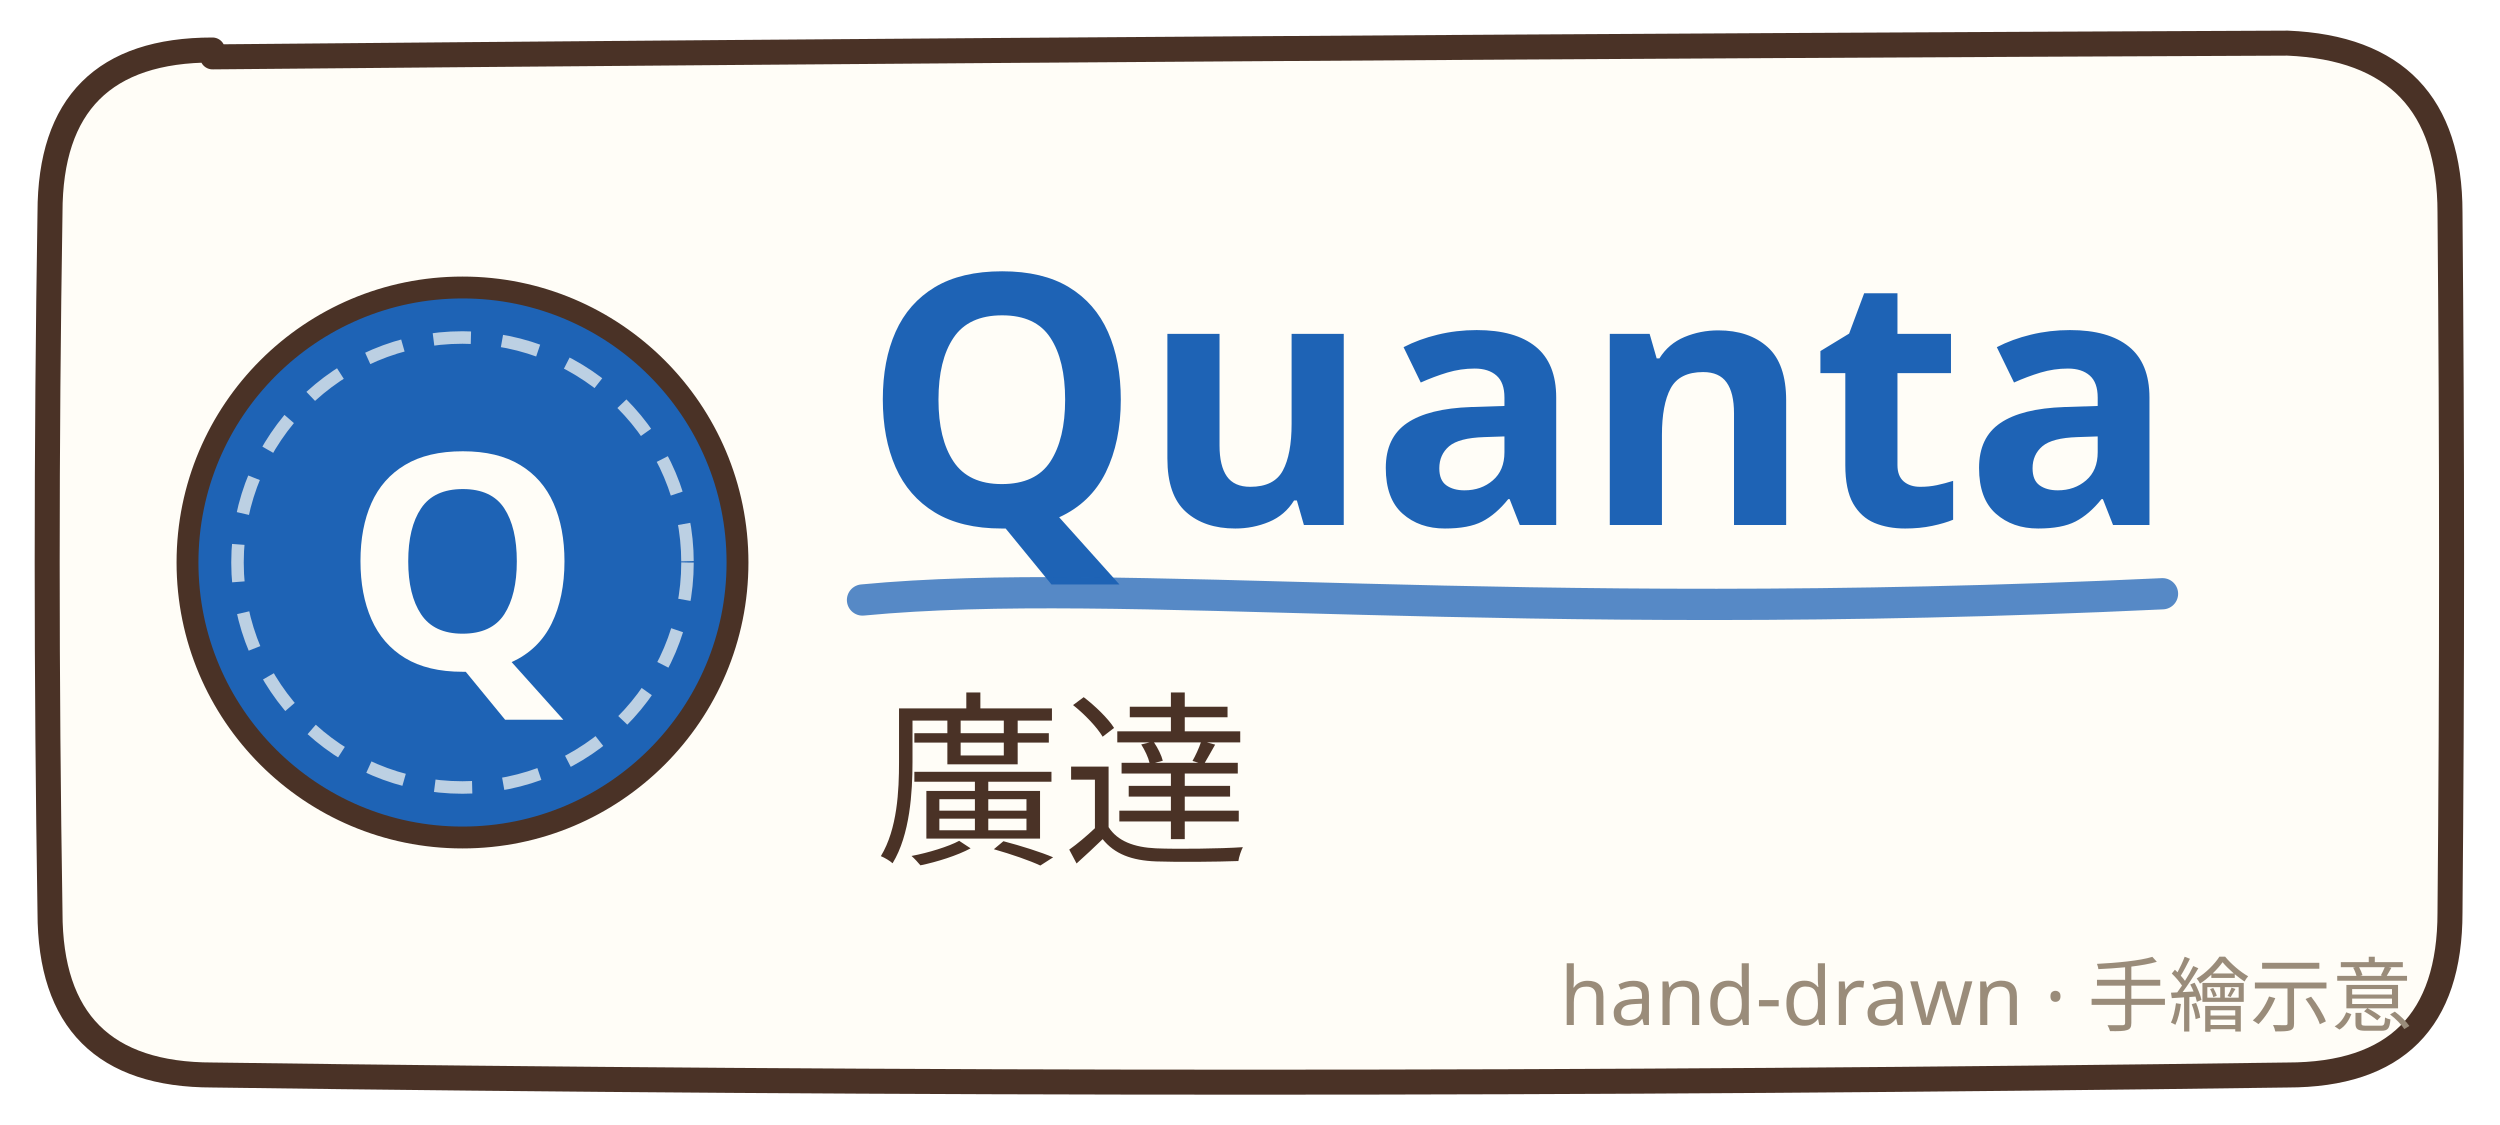
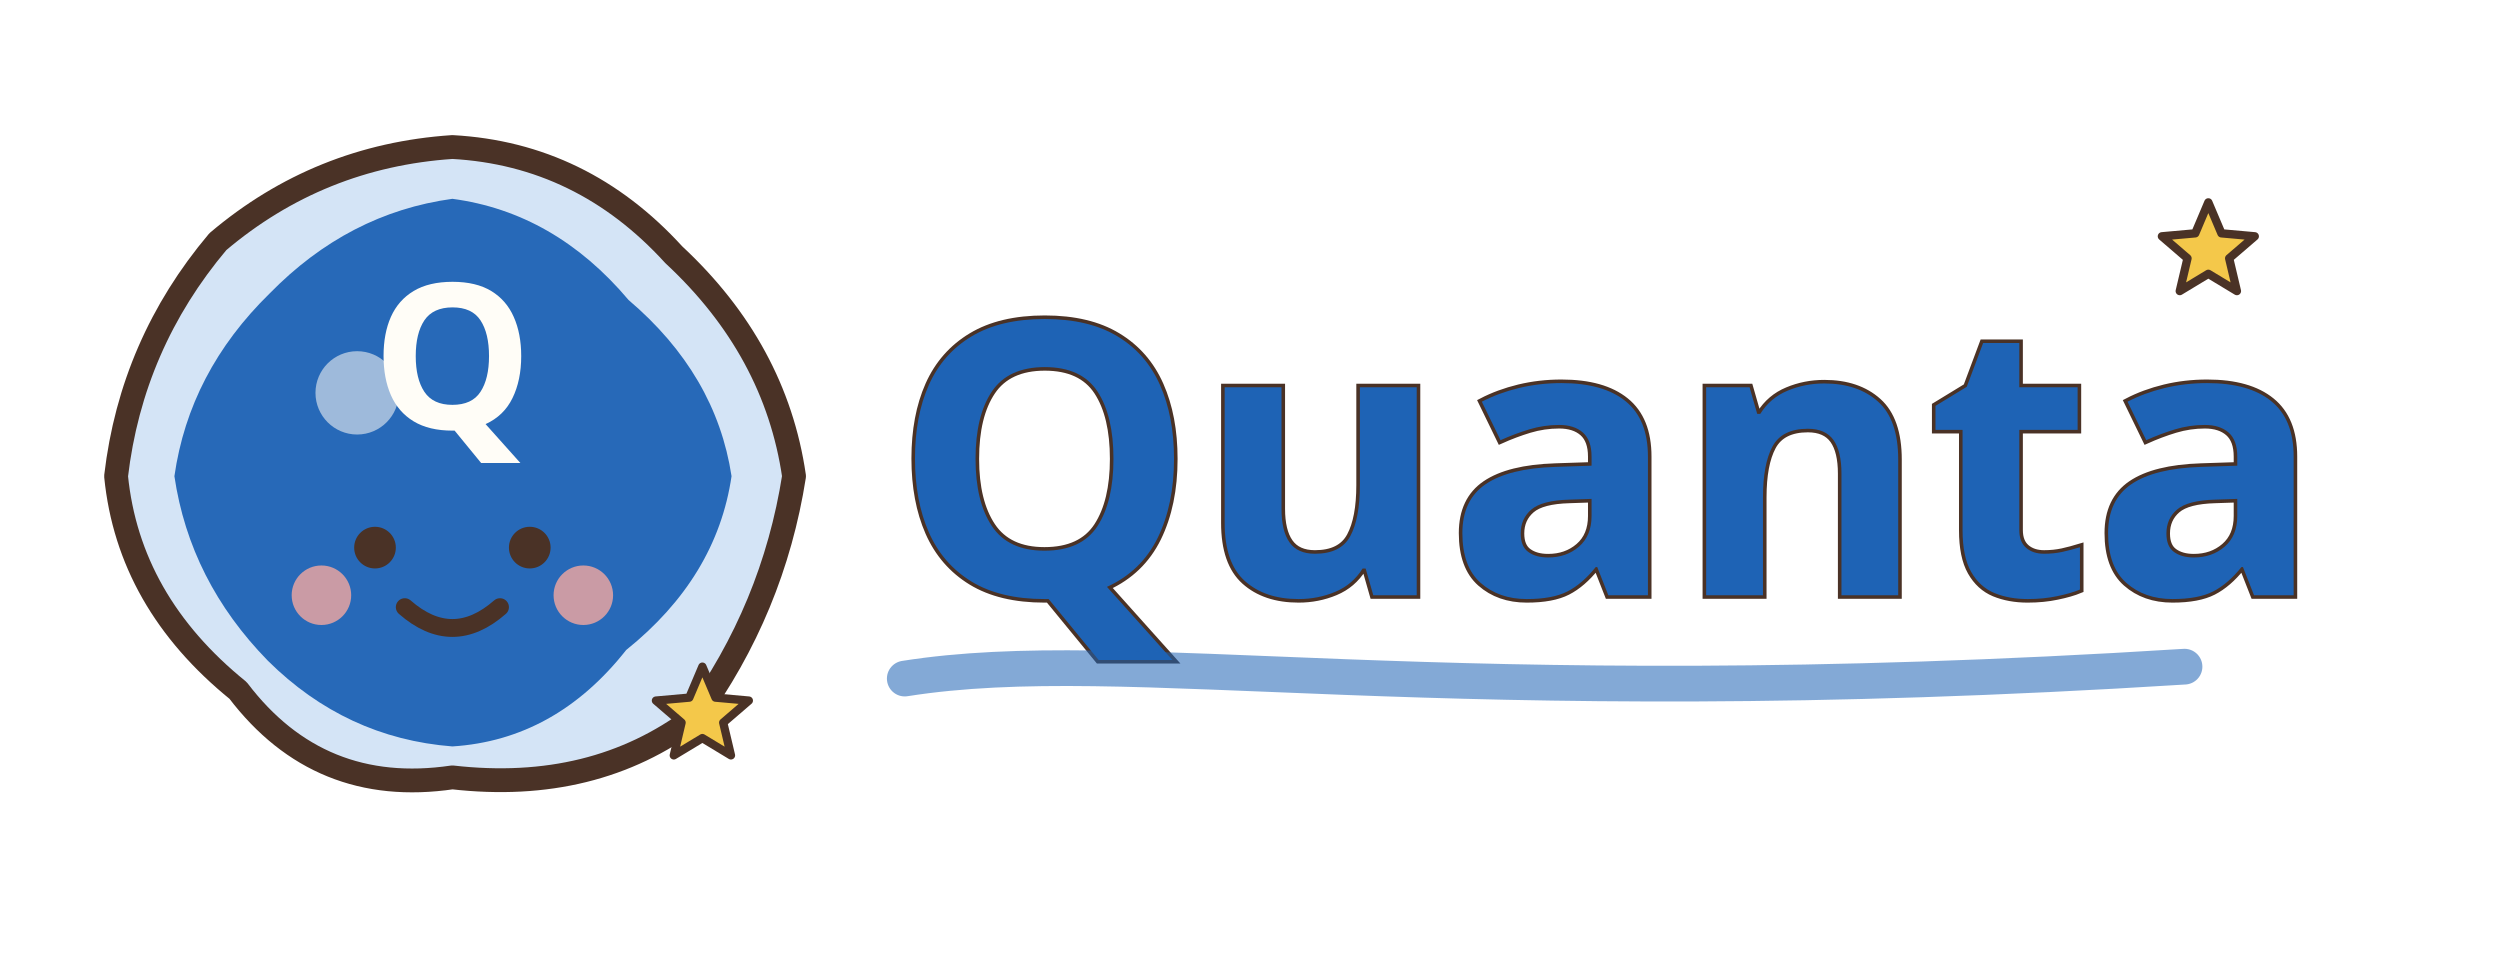
- <svg xmlns="http://www.w3.org/2000/svg" viewBox="0 0 400 180" width="400" height="180">
-   <path d="M34.0 9.1 Q200.0 7.6 366.0 6.9 Q392.0 8.0 392.0 34.0 Q392.5 90.0 392.0 146.0 Q392.0 172.0 366.0 172.0 Q200.0 174.3 34.0 172.0 Q8.0 172.0 8.0 146.0 Q7.1 90.0 8.0 34.0 Q8.0 8.0 34.0 8.0 Z" fill="#FFFDF7" stroke="#4A3226" stroke-width="4" stroke-linejoin="round" />
-   <circle cx="74" cy="90" r="44" fill="#1E63B5" stroke="#4A3226" stroke-width="3.5" />
-   <circle cx="74" cy="90" r="36" fill="none" stroke="#FFFDF7" stroke-width="2" stroke-dasharray="6 5" opacity=".7" />
-   <text x="74" y="107" text-anchor="middle" font-family="'Comic Sans MS','Segoe Print','Chalkboard SE','Caveat',sans-serif" font-weight="700" font-size="48" fill="#FFFDF7">Q</text>
-   <text x="138" y="84" font-family="'Comic Sans MS','Segoe Print','Chalkboard SE','Caveat',sans-serif" font-weight="700" font-size="56" fill="#1E63B5" textLength="208" lengthAdjust="spacingAndGlyphs">Quanta</text>
-   <path d="M138 96 C 180 92, 240 100, 346 95" fill="none" stroke="#1E63B5" stroke-width="5" stroke-linecap="round" opacity=".75" />
-   <text x="140" y="136" font-family="'DFKai-SB','標楷體','HanziPen TC','Hannotate TC','芫荽','Iansui','LXGW WenKai TC',sans-serif" font-size="30" fill="#4A3226">廣達</text>
-   <text x="386" y="164" text-anchor="end" font-family="'Comic Sans MS','Segoe Print',sans-serif" font-size="13" fill="#9A8C7A">hand-drawn · 手繪示意</text>
+ <svg xmlns="http://www.w3.org/2000/svg" viewBox="0 0 420 160" width="420" height="160">
+   <path d="M133.4 80.0 Q129.9 102.3 116.6 120.6 Q99.7 133.3 76.0 130.6 Q53.6 133.9 40.0 116.0 Q21.6 101.1 19.5 80.0 Q22.1 57.8 36.6 40.6 Q53.6 26.2 76.0 24.7 Q97.8 25.9 113.2 42.8 Q130.3 58.7 133.4 80.0 Z" fill="#D4E4F6" stroke="#4A3226" stroke-width="4" stroke-linejoin="round" />
+   <path d="M122.9 80.0 Q120.4 97.0 105.2 109.2 Q93.3 124.3 76.0 125.4 Q58.1 124.0 45.0 111.0 Q31.9 97.6 29.3 80.0 Q31.8 62.5 45.3 49.3 Q58.5 35.8 76.0 33.4 Q93.2 35.7 105.6 50.4 Q120.3 62.9 122.9 80.0 Z" fill="#1E63B5" stroke="none" opacity=".95" />
+   <circle cx="60" cy="66" r="7" fill="#FFFDF7" opacity=".55" />
+   <circle cx="63" cy="92" r="3.5" fill="#4A3226" />
+   <circle cx="89" cy="92" r="3.5" fill="#4A3226" />
+   <path d="M68 102 q8 7 16 0" fill="none" stroke="#4A3226" stroke-width="3" stroke-linecap="round" />
+   <circle cx="54" cy="100" r="5" fill="#F2A7A0" opacity=".8" />
+   <circle cx="98" cy="100" r="5" fill="#F2A7A0" opacity=".8" />
+   <text x="76" y="72" text-anchor="middle" font-family="'Comic Sans MS','Segoe Print','Chalkboard SE','Caveat',sans-serif" font-weight="700" font-size="34" fill="#FFFDF7">Q</text>
+   <text x="150" y="100" font-family="'Comic Sans MS','Segoe Print','Chalkboard SE','Caveat',sans-serif" font-weight="700" font-size="64" fill="#1E63B5" stroke="#4A3226" stroke-width="1.2" paint-order="stroke" textLength="215" lengthAdjust="spacingAndGlyphs">Quanta</text>
+   <path d="M152 114 C 190 108, 240 120, 367 112" fill="none" stroke="#1E63B5" stroke-width="6" stroke-linecap="round" opacity=".55" />
+   <path d="M371 34 l2.2 5.2 5.6 .5 -4.3 3.7 1.3 5.5 -4.8 -2.9 -4.8 2.9 1.3 -5.5 -4.3 -3.7 5.6 -.5z" fill="#F4C84A" stroke="#4A3226" stroke-width="1.4" stroke-linejoin="round" />
+   <path d="M118 112 l2.2 5.2 5.6 .5 -4.3 3.7 1.3 5.5 -4.8 -2.9 -4.8 2.9 1.3 -5.5 -4.3 -3.7 5.6 -.5z" fill="#F4C84A" stroke="#4A3226" stroke-width="1.4" stroke-linejoin="round" />
</svg>
